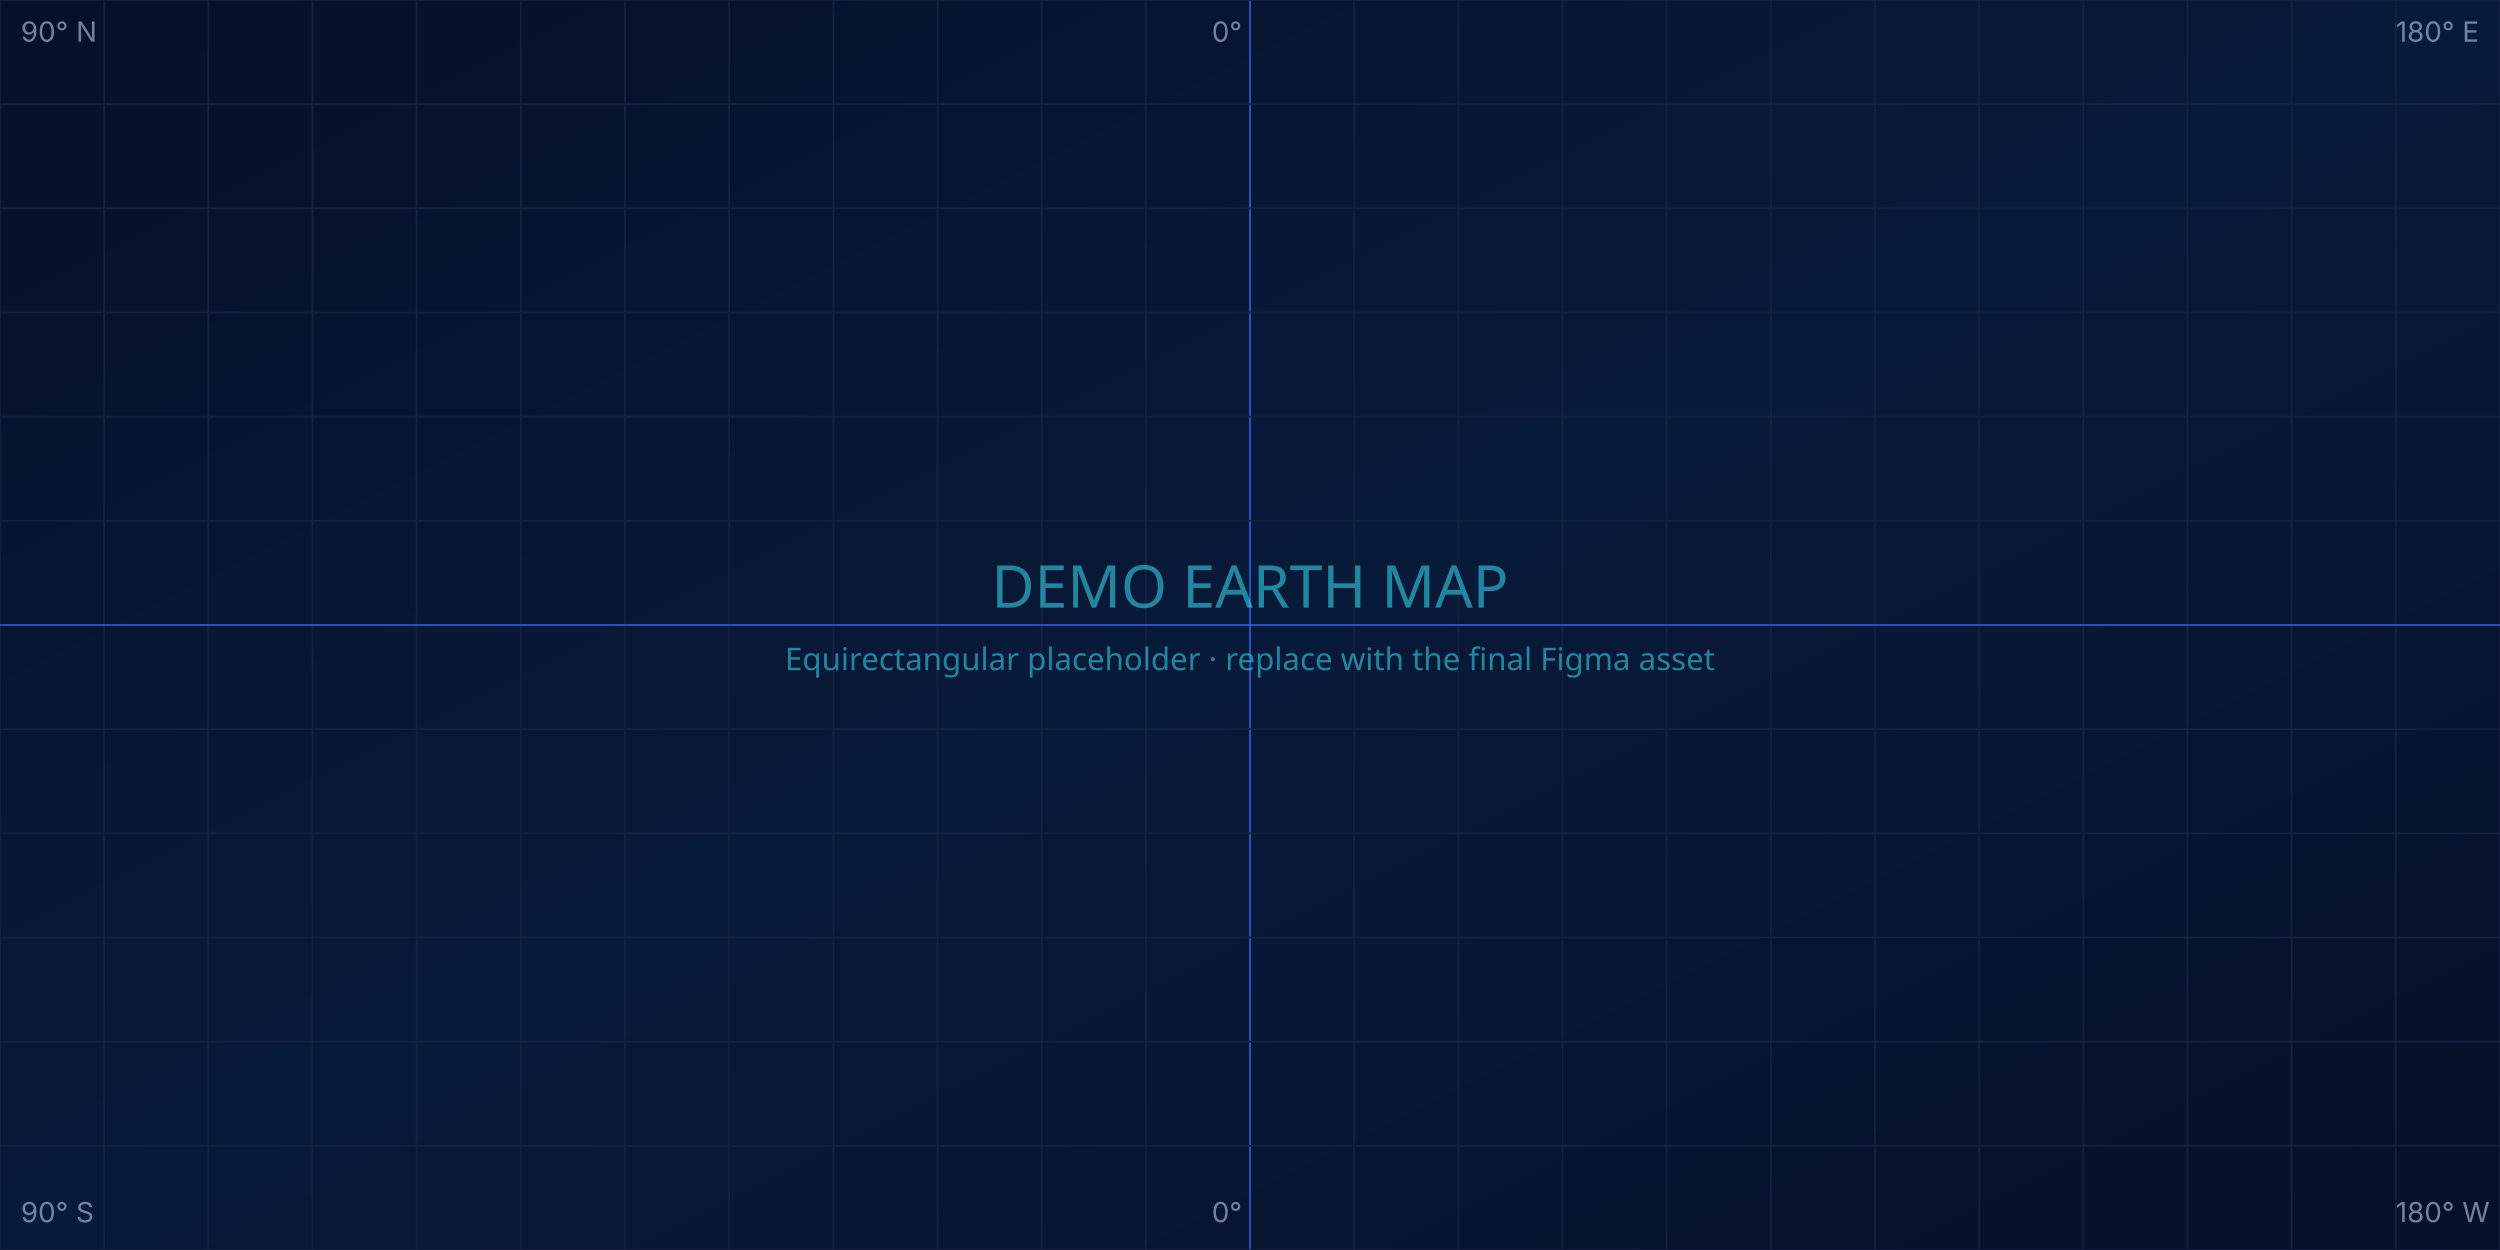
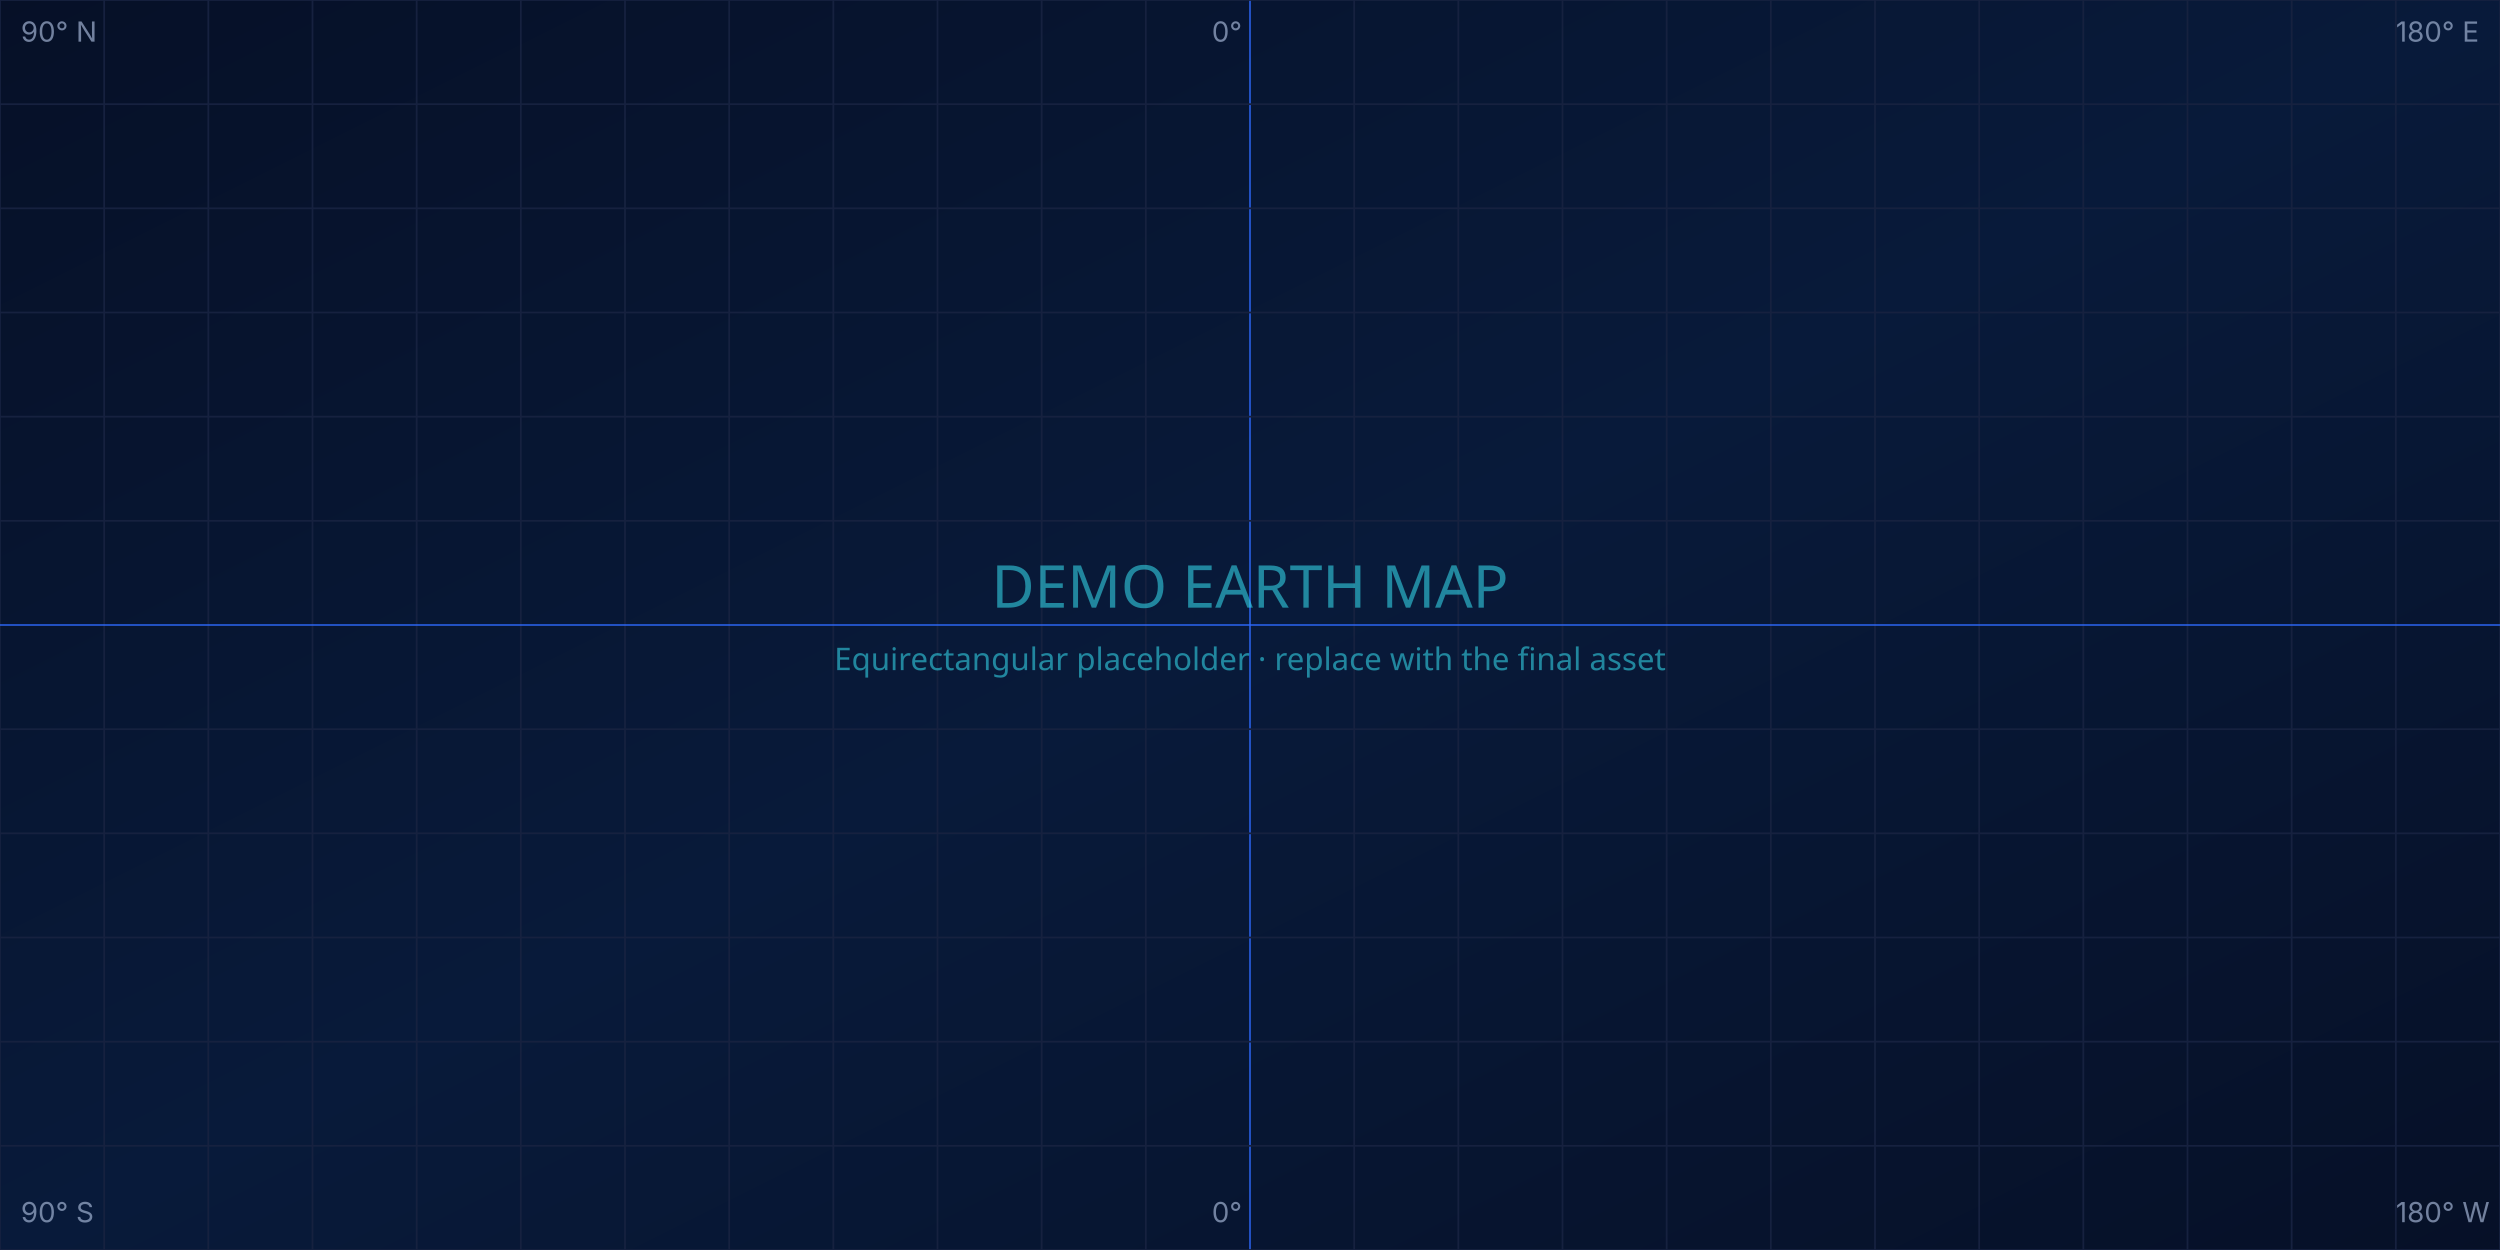
<svg xmlns="http://www.w3.org/2000/svg" viewBox="0 0 1440 720" role="img" aria-label="Demo Earth map placeholder">
  <defs>
    <linearGradient id="ocean" x1="0" y1="0" x2="1" y2="1">
      <stop offset="0" stop-color="#061027" />
      <stop offset="0.5" stop-color="#081a3a" />
      <stop offset="1" stop-color="#061027" />
    </linearGradient>
  </defs>
  <rect width="1440" height="720" fill="url(#ocean)" />
  <g stroke-width="1">
    <line x1="0" y1="0" x2="0" y2="720" stroke="#16213f" stroke-opacity="1" />
    <line x1="60" y1="0" x2="60" y2="720" stroke="#16213f" stroke-opacity="1" />
    <line x1="120" y1="0" x2="120" y2="720" stroke="#16213f" stroke-opacity="1" />
    <line x1="180" y1="0" x2="180" y2="720" stroke="#16213f" stroke-opacity="1" />
    <line x1="240" y1="0" x2="240" y2="720" stroke="#16213f" stroke-opacity="1" />
    <line x1="300" y1="0" x2="300" y2="720" stroke="#16213f" stroke-opacity="1" />
    <line x1="360" y1="0" x2="360" y2="720" stroke="#16213f" stroke-opacity="1" />
    <line x1="420" y1="0" x2="420" y2="720" stroke="#16213f" stroke-opacity="1" />
    <line x1="480" y1="0" x2="480" y2="720" stroke="#16213f" stroke-opacity="1" />
    <line x1="540" y1="0" x2="540" y2="720" stroke="#16213f" stroke-opacity="1" />
    <line x1="600" y1="0" x2="600" y2="720" stroke="#16213f" stroke-opacity="1" />
    <line x1="660" y1="0" x2="660" y2="720" stroke="#16213f" stroke-opacity="1" />
    <line x1="720" y1="0" x2="720" y2="720" stroke="#2f6bff" stroke-opacity="0.8" />
    <line x1="780" y1="0" x2="780" y2="720" stroke="#16213f" stroke-opacity="1" />
    <line x1="840" y1="0" x2="840" y2="720" stroke="#16213f" stroke-opacity="1" />
    <line x1="900" y1="0" x2="900" y2="720" stroke="#16213f" stroke-opacity="1" />
    <line x1="960" y1="0" x2="960" y2="720" stroke="#16213f" stroke-opacity="1" />
    <line x1="1020" y1="0" x2="1020" y2="720" stroke="#16213f" stroke-opacity="1" />
    <line x1="1080" y1="0" x2="1080" y2="720" stroke="#16213f" stroke-opacity="1" />
    <line x1="1140" y1="0" x2="1140" y2="720" stroke="#16213f" stroke-opacity="1" />
    <line x1="1200" y1="0" x2="1200" y2="720" stroke="#16213f" stroke-opacity="1" />
    <line x1="1260" y1="0" x2="1260" y2="720" stroke="#16213f" stroke-opacity="1" />
    <line x1="1320" y1="0" x2="1320" y2="720" stroke="#16213f" stroke-opacity="1" />
    <line x1="1380" y1="0" x2="1380" y2="720" stroke="#16213f" stroke-opacity="1" />
    <line x1="1440" y1="0" x2="1440" y2="720" stroke="#16213f" stroke-opacity="1" />
    <line x1="0" y1="0" x2="1440" y2="0" stroke="#16213f" stroke-opacity="1" />
    <line x1="0" y1="60" x2="1440" y2="60" stroke="#16213f" stroke-opacity="1" />
    <line x1="0" y1="120" x2="1440" y2="120" stroke="#16213f" stroke-opacity="1" />
    <line x1="0" y1="180" x2="1440" y2="180" stroke="#16213f" stroke-opacity="1" />
    <line x1="0" y1="240" x2="1440" y2="240" stroke="#16213f" stroke-opacity="1" />
    <line x1="0" y1="300" x2="1440" y2="300" stroke="#16213f" stroke-opacity="1" />
    <line x1="0" y1="360" x2="1440" y2="360" stroke="#2f6bff" stroke-opacity="0.8" />
    <line x1="0" y1="420" x2="1440" y2="420" stroke="#16213f" stroke-opacity="1" />
    <line x1="0" y1="480" x2="1440" y2="480" stroke="#16213f" stroke-opacity="1" />
    <line x1="0" y1="540" x2="1440" y2="540" stroke="#16213f" stroke-opacity="1" />
    <line x1="0" y1="600" x2="1440" y2="600" stroke="#16213f" stroke-opacity="1" />
    <line x1="0" y1="660" x2="1440" y2="660" stroke="#16213f" stroke-opacity="1" />
    <line x1="0" y1="720" x2="1440" y2="720" stroke="#16213f" stroke-opacity="1" />
  </g>
  <g fill="#9fb0d0" font-family="Inter, sans-serif" font-size="16" opacity="0.7">
    <text x="12" y="24">90° N</text>
    <text x="1380" y="24">180° E</text>
    <text x="12" y="704">90° S</text>
    <text x="1380" y="704">180° W</text>
    <text x="698" y="24">0°</text>
    <text x="698" y="704">0°</text>
  </g>
  <g fill="#35e0f2" font-family="Space Grotesk, sans-serif" text-anchor="middle" opacity="0.55">
    <text x="720" y="350" font-size="34">DEMO EARTH MAP</text>
-     <text x="720" y="386" font-size="18">Equirectangular placeholder · replace with the final Figma asset</text>
+     <text x="720" y="386" font-size="18">Equirectangular placeholder · replace with the final asset</text>
  </g>
</svg>
